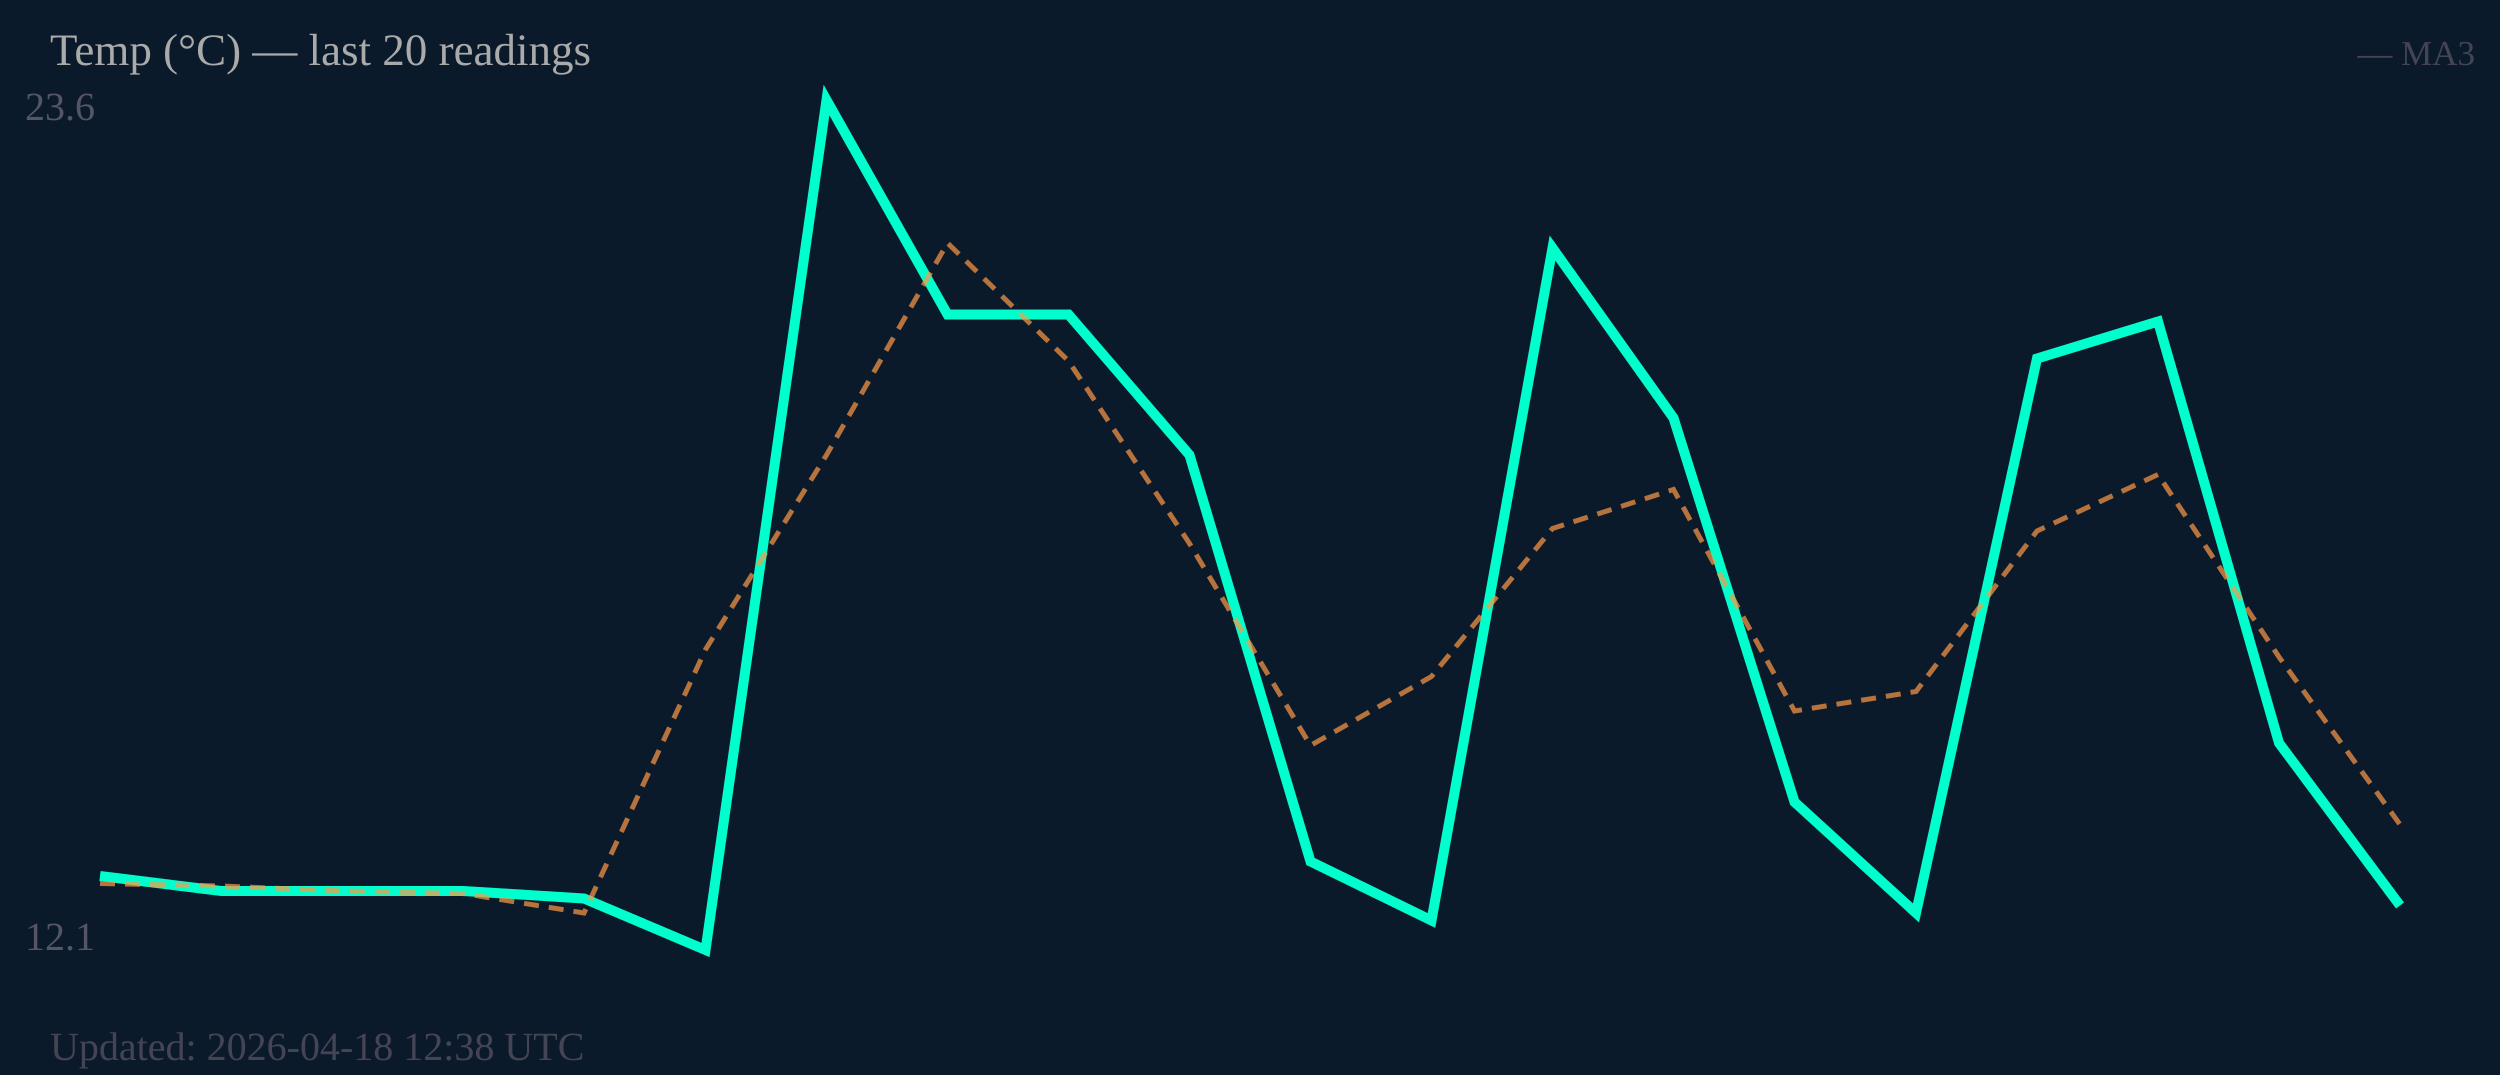
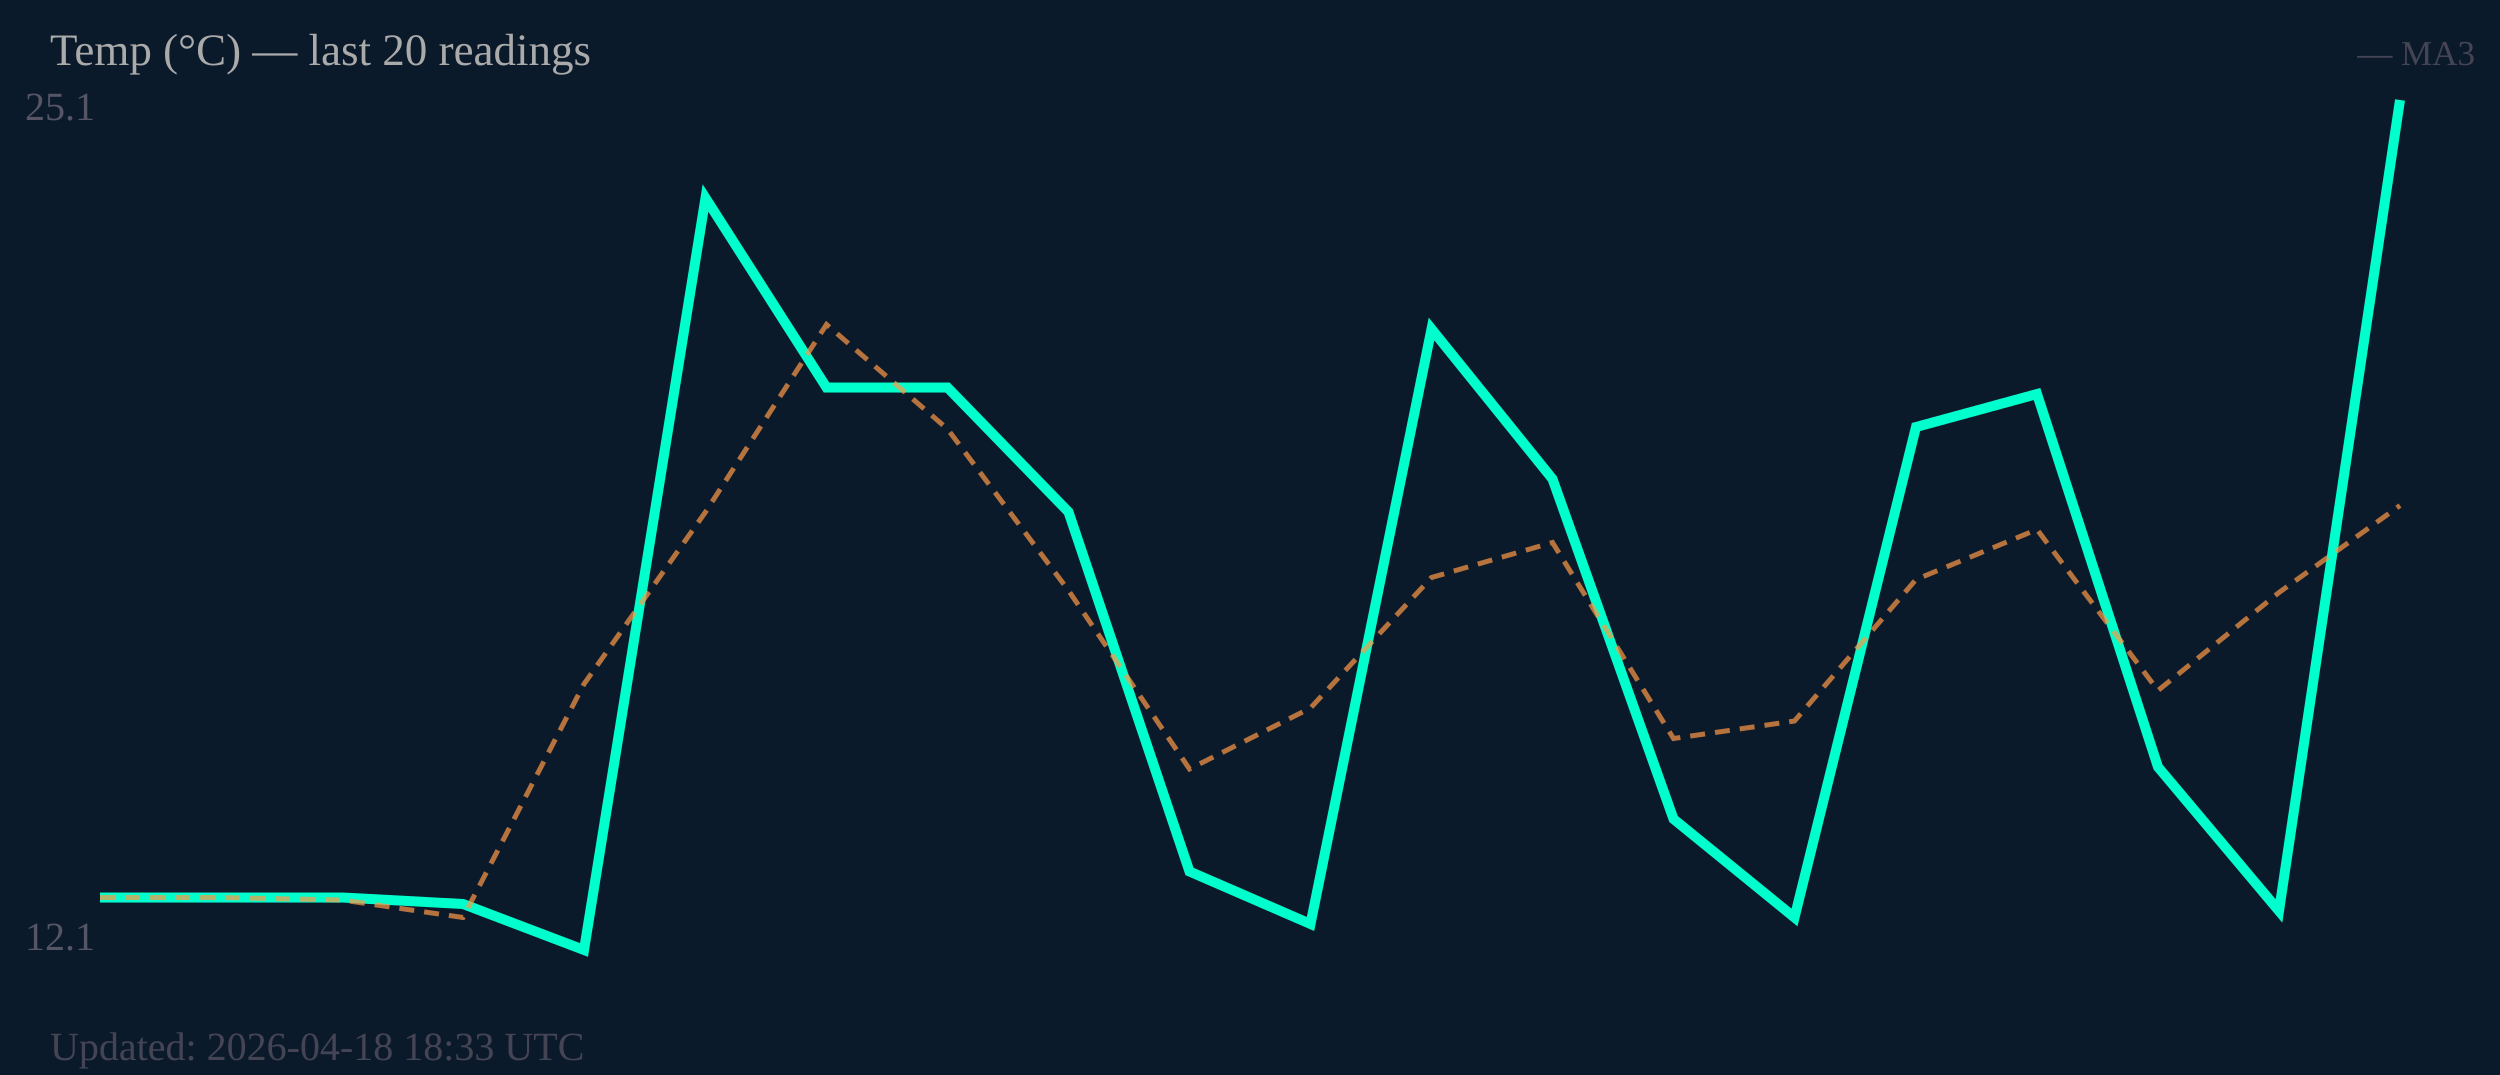
<svg xmlns="http://www.w3.org/2000/svg" width="500" height="215" viewBox="0 0 500 215">
  <rect width="500" height="215" fill="#0b1a2a" />
-   <text x="5" y="24" font-size="8" fill="#556">23.6</text>
+   <text x="5" y="24" font-size="8" fill="#556">25.1</text>
  <text x="5" y="190" font-size="8" fill="#556">12.1</text>
-   <polyline fill="none" stroke="#00ffcc" stroke-width="2" points="20.0,175.2 44.2,178.2 68.4,178.2 92.6,178.2 116.8,179.7 141.1,190.0 165.3,20.0 189.5,62.9 213.7,62.9 237.9,91.0 262.1,172.3 286.3,184.1 310.5,49.6 334.7,83.6 358.9,160.4 383.2,182.6 407.4,71.7 431.6,64.3 455.8,148.6 480.0,181.1" />
-   <polyline fill="none" stroke="#ff9944" stroke-width="1" stroke-dasharray="3,2" opacity="0.7" points="20.0,176.7 44.2,177.2 68.4,178.2 92.6,178.7 116.8,182.6 141.1,129.9 165.3,91.0 189.5,48.6 213.7,72.2 237.9,108.7 262.1,149.1 286.3,135.3 310.5,105.7 334.7,97.9 358.9,142.2 383.2,138.3 407.4,106.2 431.6,94.9 455.8,131.4 480.0,164.9" />
+   <polyline fill="none" stroke="#00ffcc" stroke-width="2" points="20.0,179.5 44.2,179.5 68.4,179.5 92.6,180.8 116.8,190.0 141.1,39.6 165.3,77.5 189.5,77.5 213.7,102.4 237.9,174.3 262.1,184.8 286.3,65.8 310.5,95.8 334.7,163.8 358.9,183.5 383.2,85.4 407.4,78.8 431.6,153.4 455.8,182.2 480.0,20.0" />
+   <polyline fill="none" stroke="#ff9944" stroke-width="1" stroke-dasharray="3,2" opacity="0.7" points="20.0,179.5 44.2,179.5 68.4,180.0 92.6,183.5 116.8,136.8 141.1,102.4 165.3,64.9 189.5,85.8 213.7,118.1 237.9,153.8 262.1,141.6 286.3,115.5 310.5,108.5 334.7,147.7 358.9,144.2 383.2,115.9 407.4,105.9 431.6,138.1 455.8,118.5 480.0,101.1" />
  <text x="10" y="13" font-size="9" fill="#aaa">Temp (°C) — last 20 readings</text>
  <text x="495" y="13" font-size="7" fill="#445" text-anchor="end">— MA3</text>
-   <text x="10" y="212" font-size="8" fill="#445">Updated: 2026-04-18 12:38 UTC</text>
+   <text x="10" y="212" font-size="8" fill="#445">Updated: 2026-04-18 18:33 UTC</text>
</svg>
